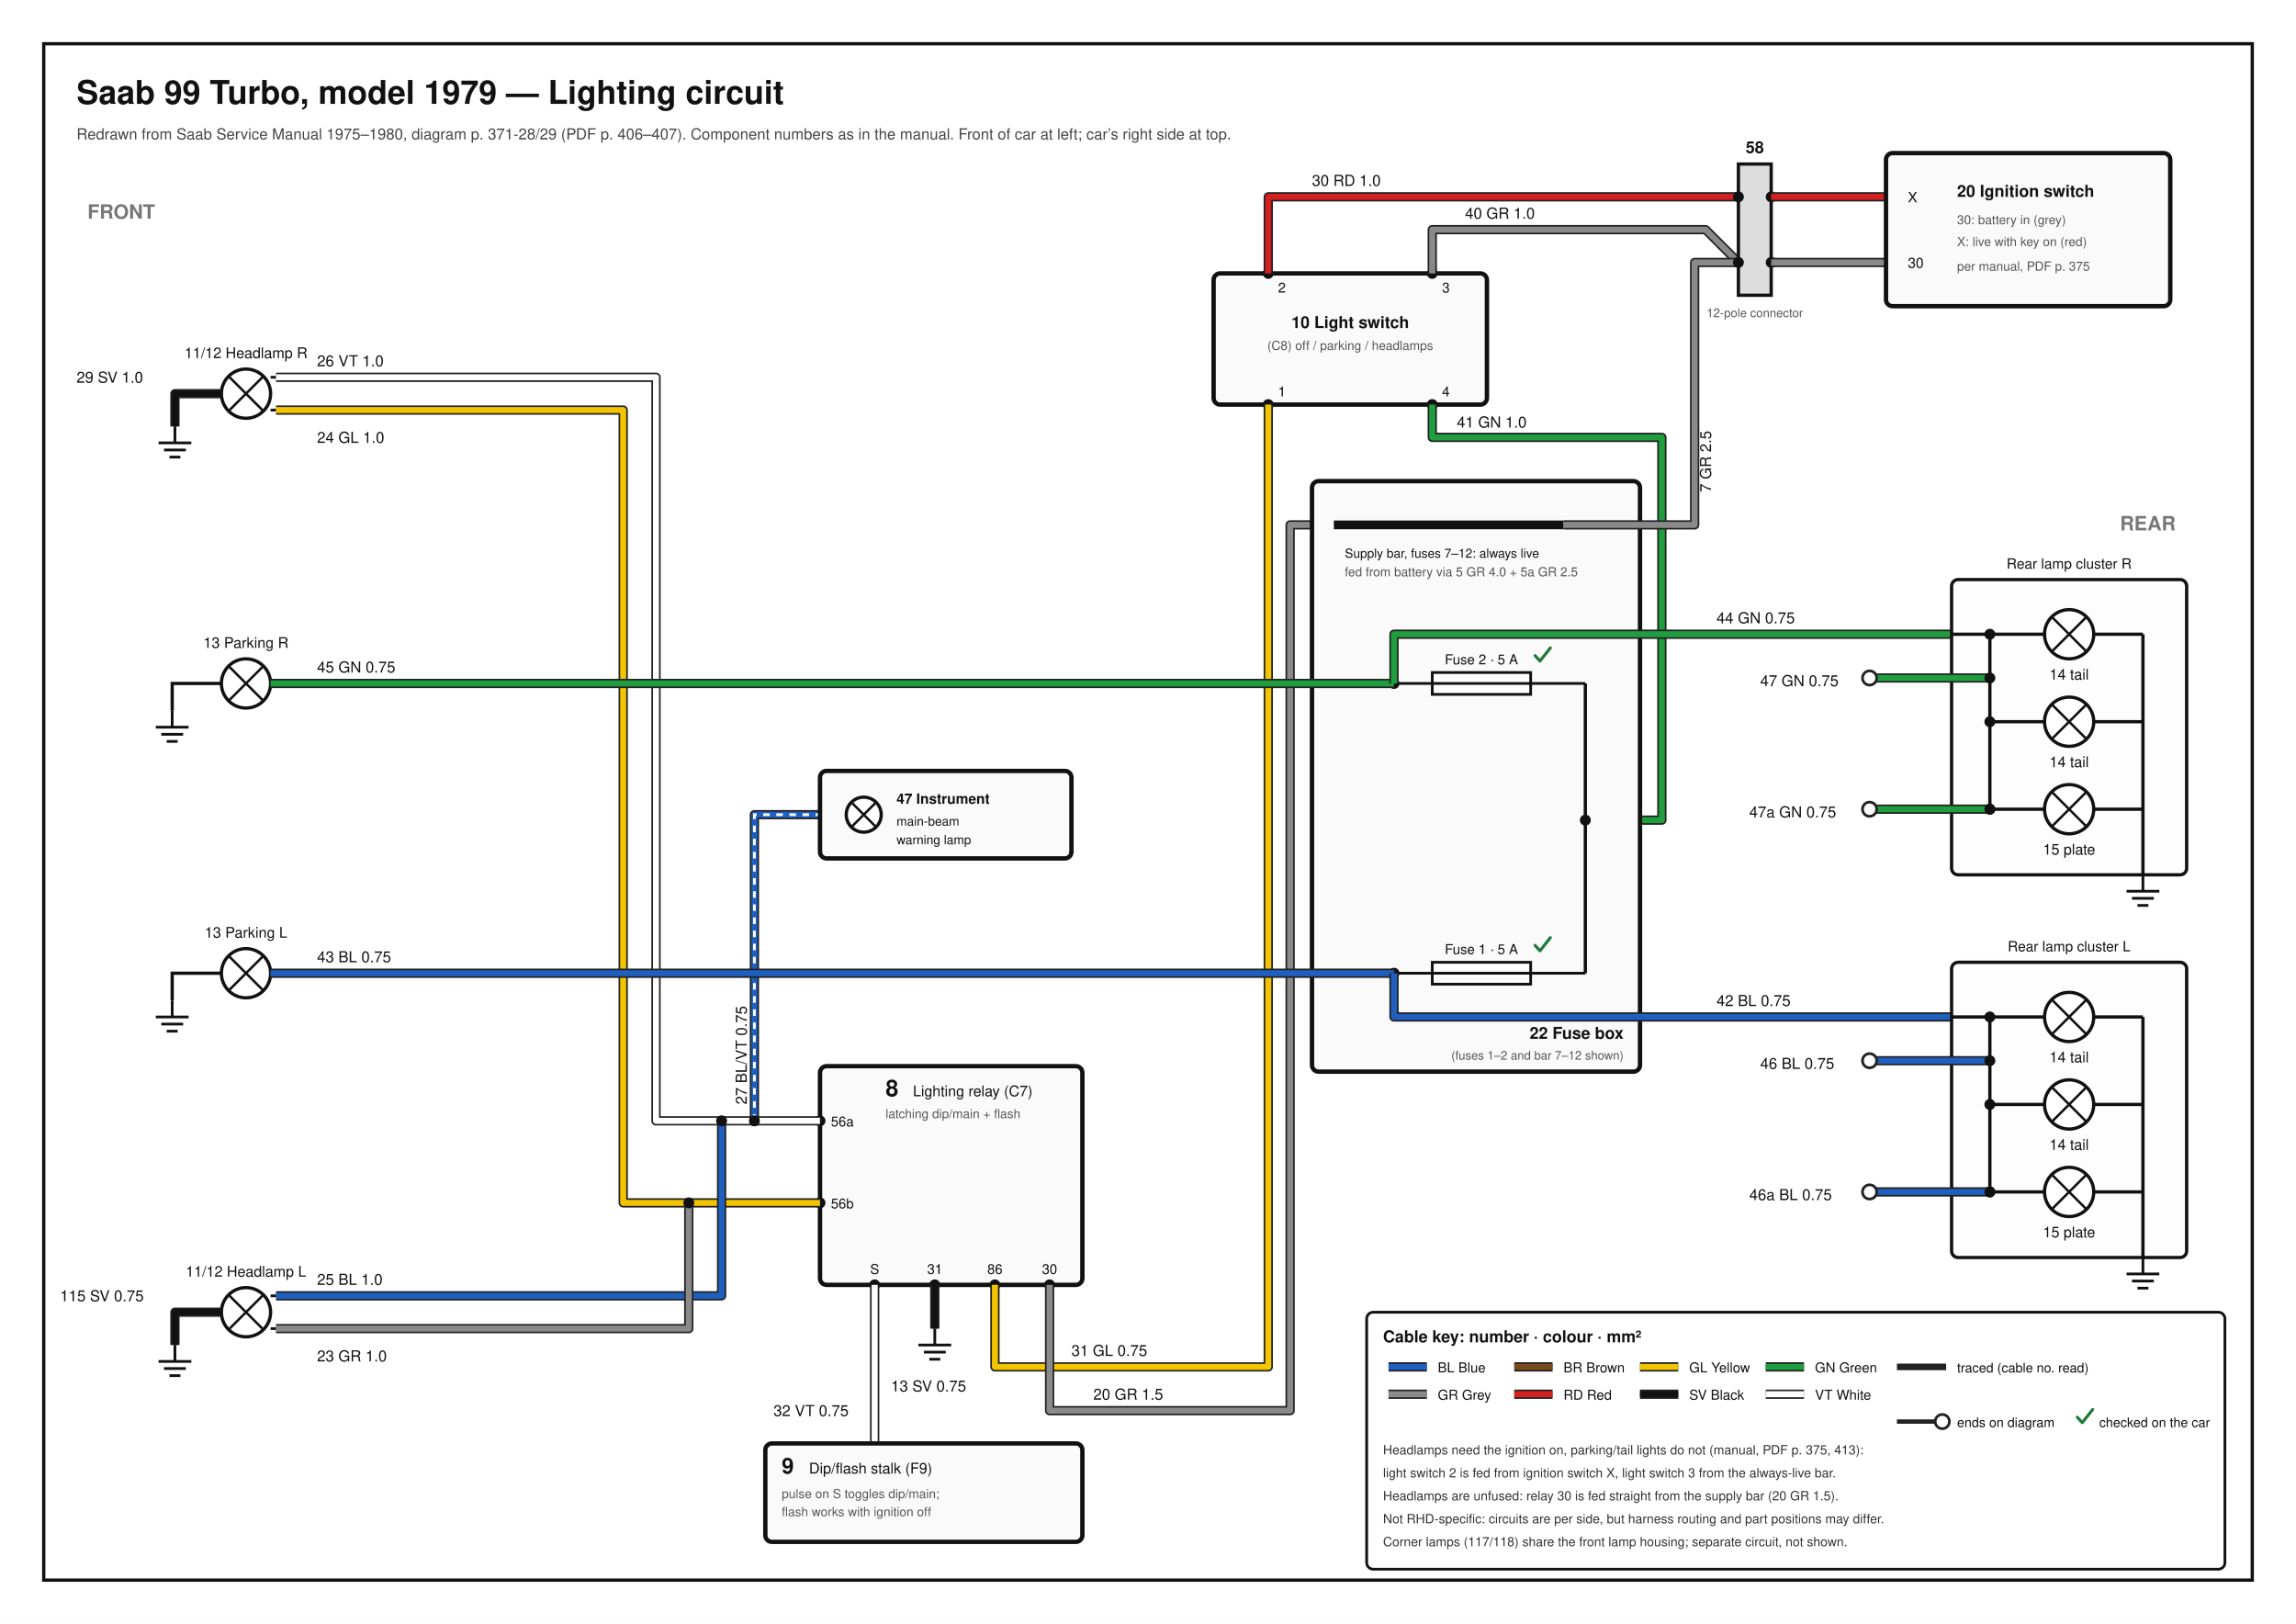
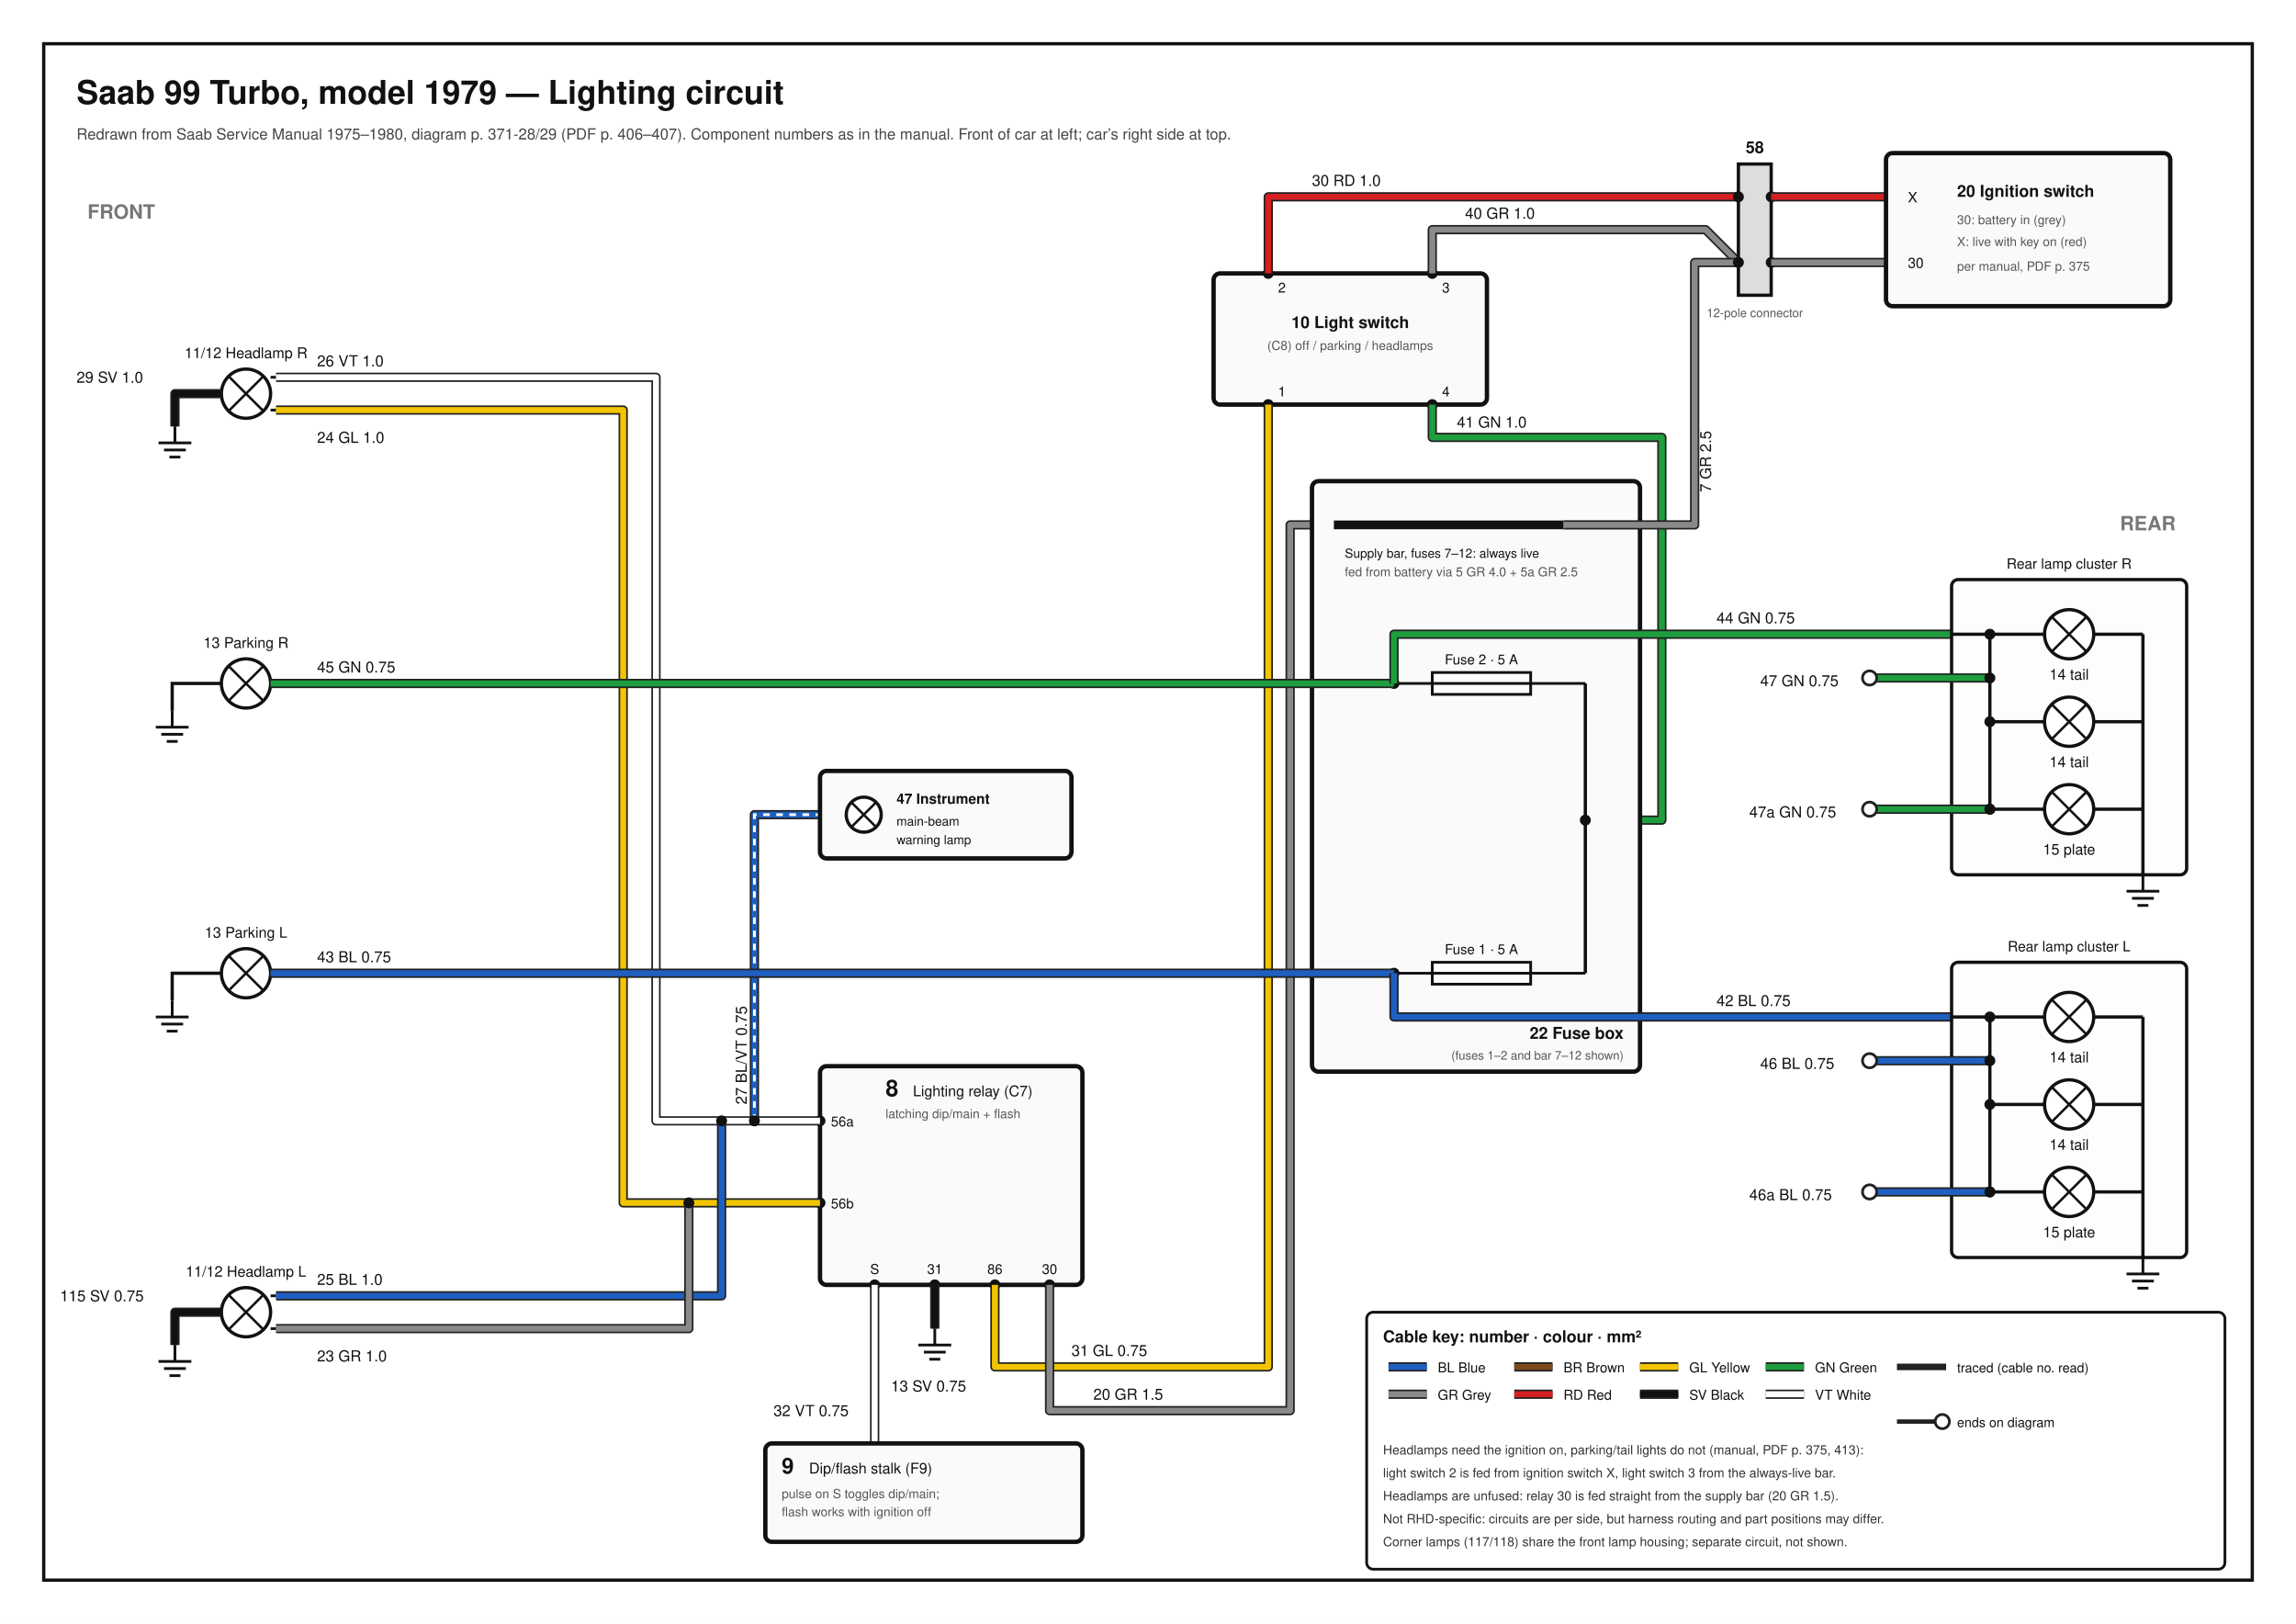
<svg xmlns="http://www.w3.org/2000/svg" width="420mm" height="297mm" viewBox="0 0 420 297" font-family="Helvetica, Arial, sans-serif">
  <rect width="420" height="297" fill="#fff" />
  <rect x="8" y="8" width="404" height="281" fill="none" stroke="#111" stroke-width=".6" />
  <text x="14" y="19" font-size="6" text-anchor="start" font-weight="bold" fill="#111">Saab 99 Turbo, model 1979 — Lighting circuit</text>
  <text x="14" y="25.5" font-size="2.8" text-anchor="start" font-weight="normal" fill="#444">Redrawn from Saab Service Manual 1975–1980, diagram p. 371-28/29 (PDF p. 406–407). Component numbers as in the manual. Front of car at left; car’s right side at top.</text>
  <text x="16" y="40" font-size="3.6" text-anchor="start" font-weight="bold" fill="#777">FRONT</text>
  <text x="398" y="97" font-size="3.6" text-anchor="end" font-weight="bold" fill="#777">REAR</text>
  <circle cx="45" cy="72" r="4.5" fill="#fff" stroke="#111" stroke-width=".6" />
  <path d="M41.85,68.85 L48.15,75.15 M41.85,75.15 L48.15,68.85" stroke="#111" stroke-width=".45" />
  <text x="45" y="65.5" font-size="2.7" text-anchor="middle" font-weight="normal" fill="#111">11/12 Headlamp R</text>
  <circle cx="45" cy="125" r="4.5" fill="#fff" stroke="#111" stroke-width=".6" />
  <path d="M41.85,121.85 L48.15,128.15 M41.85,128.15 L48.15,121.85" stroke="#111" stroke-width=".45" />
  <text x="45" y="118.5" font-size="2.7" text-anchor="middle" font-weight="normal" fill="#111">13 Parking R</text>
  <circle cx="45" cy="178" r="4.5" fill="#fff" stroke="#111" stroke-width=".6" />
  <path d="M41.85,174.85 L48.15,181.15 M41.85,181.15 L48.15,174.85" stroke="#111" stroke-width=".45" />
  <text x="45" y="171.5" font-size="2.7" text-anchor="middle" font-weight="normal" fill="#111">13 Parking L</text>
  <circle cx="45" cy="240" r="4.5" fill="#fff" stroke="#111" stroke-width=".6" />
  <path d="M41.85,236.85 L48.15,243.15 M41.85,243.15 L48.15,236.85" stroke="#111" stroke-width=".45" />
  <text x="45" y="233.5" font-size="2.7" text-anchor="middle" font-weight="normal" fill="#111">11/12 Headlamp L</text>
  <path d="M49.5,69 h1 M49.5,75 h1" stroke="#111" stroke-width=".5" />
  <path d="M49.5,237 h1 M49.5,243 h1" stroke="#111" stroke-width=".5" />
  <path d="M40.5,72 L32,72 L32,78" fill="none" stroke="#222" stroke-width="1.7" stroke-linejoin="round" />
  <path d="M40.5,72 L32,72 L32,78" fill="none" stroke="#111111" stroke-width="1.1" stroke-linejoin="round" />
  <rect x="13.4" y="67.0" width="15.78" height="3.8" fill="#fff" opacity=".85" />
  <text x="14" y="70" font-size="2.8" text-anchor="start" font-weight="normal" fill="#111">29 SV 1.0</text>
  <path d="M32,78 v3 M29,81 h6 M30,82.3 h4 M31,83.6 h2" stroke="#111" stroke-width=".5" fill="none" />
  <path d="M40.5,240 L32,240 L32,246" fill="none" stroke="#222" stroke-width="1.7" stroke-linejoin="round" />
  <path d="M40.5,240 L32,240 L32,246" fill="none" stroke="#111111" stroke-width="1.1" stroke-linejoin="round" />
  <rect x="10.4" y="235.0" width="19.02" height="3.8" fill="#fff" opacity=".85" />
  <text x="11" y="238" font-size="2.8" text-anchor="start" font-weight="normal" fill="#111">115 SV 0.75</text>
  <path d="M32,246 v3 M29,249 h6 M30,250.3 h4 M31,251.6 h2" stroke="#111" stroke-width=".5" fill="none" />
  <path d="M40.5,125 h-9 v5" stroke="#111" stroke-width=".6" fill="none" />
  <path d="M31.5,130 v3 M28.5,133 h6 M29.5,134.3 h4 M30.5,135.6 h2" stroke="#111" stroke-width=".5" fill="none" />
  <path d="M40.5,178 h-9 v5" stroke="#111" stroke-width=".6" fill="none" />
  <path d="M31.5,183 v3 M28.5,186 h6 M29.5,187.3 h4 M30.5,188.6 h2" stroke="#111" stroke-width=".5" fill="none" />
  <rect x="150" y="195" width="48" height="40" rx="1.2" fill="#fafafa" stroke="#111" stroke-width="0.8" />
  <text x="162" y="200.5" font-size="4.2" text-anchor="start" font-weight="bold" fill="#111">8</text>
  <text x="167" y="200.5" font-size="2.7" text-anchor="start" font-weight="normal" fill="#111">Lighting relay (C7)</text>
  <text x="162" y="204.5" font-size="2.3" text-anchor="start" font-weight="normal" fill="#555">latching dip/main + flash</text>
  <circle cx="150" cy="205" r="1.0" fill="#111" />
  <text x="152" y="206" font-size="2.5" text-anchor="start" font-weight="normal" fill="#111">56a</text>
  <circle cx="150" cy="220" r="1.0" fill="#111" />
  <text x="152" y="221" font-size="2.5" text-anchor="start" font-weight="normal" fill="#111">56b</text>
  <circle cx="160" cy="235" r="1.0" fill="#111" />
  <text x="160" y="233" font-size="2.5" text-anchor="middle" font-weight="normal" fill="#111">S</text>
  <circle cx="171" cy="235" r="1.0" fill="#111" />
  <text x="171" y="233" font-size="2.5" text-anchor="middle" font-weight="normal" fill="#111">31</text>
  <circle cx="182" cy="235" r="1.0" fill="#111" />
  <text x="182" y="233" font-size="2.5" text-anchor="middle" font-weight="normal" fill="#111">86</text>
  <circle cx="192" cy="235" r="1.0" fill="#111" />
  <text x="192" y="233" font-size="2.5" text-anchor="middle" font-weight="normal" fill="#111">30</text>
  <path d="M50.5,69 L120,69 L120,205 L150,205" fill="none" stroke="#222" stroke-width="1.7" stroke-linejoin="round" />
  <path d="M50.5,69 L120,69 L120,205 L150,205" fill="none" stroke="#ffffff" stroke-width="1.1" stroke-linejoin="round" />
  <rect x="57.4" y="64.0" width="15.78" height="3.8" fill="#fff" opacity=".85" />
  <text x="58" y="67" font-size="2.8" text-anchor="start" font-weight="normal" fill="#111">26 VT 1.0</text>
  <path d="M50.5,75 L114,75 L114,220 L150,220" fill="none" stroke="#222" stroke-width="1.7" stroke-linejoin="round" />
  <path d="M50.5,75 L114,75 L114,220 L150,220" fill="none" stroke="#f2c500" stroke-width="1.1" stroke-linejoin="round" />
  <rect x="57.4" y="78.0" width="15.78" height="3.8" fill="#fff" opacity=".85" />
  <text x="58" y="81" font-size="2.8" text-anchor="start" font-weight="normal" fill="#111">24 GL 1.0</text>
  <path d="M132,205 L132,237 L50.5,237" fill="none" stroke="#222" stroke-width="1.7" stroke-linejoin="round" />
  <path d="M132,205 L132,237 L50.5,237" fill="none" stroke="#1f5fbf" stroke-width="1.1" stroke-linejoin="round" />
  <rect x="57.4" y="232.0" width="15.78" height="3.8" fill="#fff" opacity=".85" />
  <text x="58" y="235" font-size="2.8" text-anchor="start" font-weight="normal" fill="#111">25 BL 1.0</text>
  <path d="M126,220 L126,243 L50.5,243" fill="none" stroke="#222" stroke-width="1.7" stroke-linejoin="round" />
  <path d="M126,220 L126,243 L50.5,243" fill="none" stroke="#8a8a8a" stroke-width="1.1" stroke-linejoin="round" />
  <rect x="57.4" y="246.0" width="15.78" height="3.8" fill="#fff" opacity=".85" />
  <text x="58" y="249" font-size="2.8" text-anchor="start" font-weight="normal" fill="#111">23 GR 1.0</text>
  <path d="M138,205 L138,149 L150,149" fill="none" stroke="#222" stroke-width="1.7" stroke-linejoin="round" />
  <path d="M138,205 L138,149 L150,149" fill="none" stroke="#1f5fbf" stroke-width="1.1" stroke-linejoin="round" />
  <path d="M138,205 L138,149 L150,149" fill="none" stroke="#ffffff" stroke-width="0.5" stroke-dasharray="1.2 1.2" />
  <text x="136.6" y="202" font-size="2.8" text-anchor="start" font-weight="normal" fill="#111" transform="rotate(-90 136.6 202)">27 BL/VT 0.75</text>
  <circle cx="132" cy="205" r="1.0" fill="#111" />
  <circle cx="138" cy="205" r="1.0" fill="#111" />
  <circle cx="126" cy="220" r="1.0" fill="#111" />
  <rect x="150" y="141" width="46" height="16" rx="1.2" fill="#fafafa" stroke="#111" stroke-width="0.8" />
  <circle cx="158" cy="149" r="3.2" fill="#fff" stroke="#111" stroke-width=".6" />
  <path d="M155.76,146.76 L160.24,151.24 M155.76,151.24 L160.24,146.76" stroke="#111" stroke-width=".45" />
  <text x="164" y="147" font-size="2.6" text-anchor="start" font-weight="bold" fill="#111">47 Instrument</text>
  <text x="164" y="151" font-size="2.3" text-anchor="start" font-weight="normal" fill="#111">main-beam</text>
  <text x="164" y="154.4" font-size="2.3" text-anchor="start" font-weight="normal" fill="#111">warning lamp</text>
  <path d="M171,235 L171,243" fill="none" stroke="#222" stroke-width="1.7" stroke-linejoin="round" />
  <path d="M171,235 L171,243" fill="none" stroke="#111111" stroke-width="1.1" stroke-linejoin="round" />
  <rect x="162.4" y="251.5" width="17.4" height="3.8" fill="#fff" opacity=".85" />
  <text x="163" y="254.5" font-size="2.8" text-anchor="start" font-weight="normal" fill="#111">13 SV 0.75</text>
  <path d="M171,243 v3 M168,246 h6 M169,247.3 h4 M170,248.6 h2" stroke="#111" stroke-width=".5" fill="none" />
  <path d="M160,235 L160,264" fill="none" stroke="#222" stroke-width="1.7" stroke-linejoin="round" />
  <path d="M160,235 L160,264" fill="none" stroke="#ffffff" stroke-width="1.1" stroke-linejoin="round" />
  <rect x="140.9" y="256.0" width="17.4" height="3.8" fill="#fff" opacity=".85" />
  <text x="141.5" y="259" font-size="2.8" text-anchor="start" font-weight="normal" fill="#111">32 VT 0.75</text>
  <rect x="140" y="264" width="58" height="18" rx="1.2" fill="#fafafa" stroke="#111" stroke-width="0.8" />
  <text x="143" y="269.5" font-size="4" text-anchor="start" font-weight="bold" fill="#111">9</text>
  <text x="148" y="269.5" font-size="2.7" text-anchor="start" font-weight="normal" fill="#111">Dip/flash stalk (F9)</text>
  <text x="143" y="274" font-size="2.3" text-anchor="start" font-weight="normal" fill="#555">pulse on S toggles dip/main;</text>
  <text x="143" y="277.3" font-size="2.3" text-anchor="start" font-weight="normal" fill="#555">flash works with ignition off</text>
  <rect x="222" y="50" width="50" height="24" rx="1.2" fill="#fafafa" stroke="#111" stroke-width="0.8" />
  <text x="247" y="60" font-size="3" text-anchor="middle" font-weight="bold" fill="#111">10  Light switch</text>
  <text x="247" y="64" font-size="2.3" text-anchor="middle" font-weight="normal" fill="#555">(C8) off / parking / headlamps</text>
  <circle cx="232" cy="50" r="1.0" fill="#111" />
  <text x="233.8" y="53.5" font-size="2.5" text-anchor="start" font-weight="normal" fill="#111">2</text>
  <circle cx="262" cy="50" r="1.0" fill="#111" />
  <text x="263.8" y="53.5" font-size="2.5" text-anchor="start" font-weight="normal" fill="#111">3</text>
  <circle cx="232" cy="74" r="1.0" fill="#111" />
  <text x="233.8" y="72.5" font-size="2.5" text-anchor="start" font-weight="normal" fill="#111">1</text>
  <circle cx="262" cy="74" r="1.0" fill="#111" />
  <text x="263.8" y="72.5" font-size="2.5" text-anchor="start" font-weight="normal" fill="#111">4</text>
  <path d="M182,235 L182,250 L232,250 L232,74" fill="none" stroke="#222" stroke-width="1.7" stroke-linejoin="round" />
  <path d="M182,235 L182,250 L232,250 L232,74" fill="none" stroke="#f2c500" stroke-width="1.1" stroke-linejoin="round" />
  <rect x="195.4" y="245.0" width="17.4" height="3.8" fill="#fff" opacity=".85" />
  <text x="196" y="248" font-size="2.8" text-anchor="start" font-weight="normal" fill="#111">31 GL 0.75</text>
  <path d="M192,235 L192,258 L236,258 L236,96 L244,96" fill="none" stroke="#222" stroke-width="1.7" stroke-linejoin="round" />
  <path d="M192,235 L192,258 L236,258 L236,96 L244,96" fill="none" stroke="#8a8a8a" stroke-width="1.1" stroke-linejoin="round" />
  <rect x="199.4" y="253.0" width="15.78" height="3.8" fill="#fff" opacity=".85" />
  <text x="200" y="256" font-size="2.8" text-anchor="start" font-weight="normal" fill="#111">20 GR 1.5</text>
  <path d="M232,50 L232,36 L318,36" fill="none" stroke="#222" stroke-width="1.7" stroke-linejoin="round" />
  <path d="M232,50 L232,36 L318,36" fill="none" stroke="#d42020" stroke-width="1.1" stroke-linejoin="round" />
  <rect x="239.4" y="31.0" width="15.78" height="3.8" fill="#fff" opacity=".85" />
  <text x="240" y="34" font-size="2.8" text-anchor="start" font-weight="normal" fill="#111">30 RD 1.0</text>
  <path d="M262,50 L262,42 L312,42 L318,48" fill="none" stroke="#222" stroke-width="1.7" stroke-linejoin="round" />
  <path d="M262,50 L262,42 L312,42 L318,48" fill="none" stroke="#8a8a8a" stroke-width="1.1" stroke-linejoin="round" />
  <rect x="267.4" y="37.0" width="15.78" height="3.8" fill="#fff" opacity=".85" />
  <text x="268" y="40" font-size="2.8" text-anchor="start" font-weight="normal" fill="#111">40 GR 1.0</text>
  <path d="M262,74 L262,80 L304,80 L304,150 L290,150" fill="none" stroke="#222" stroke-width="1.7" stroke-linejoin="round" />
  <path d="M262,74 L262,80 L304,80 L304,150 L290,150" fill="none" stroke="#1e9e3e" stroke-width="1.1" stroke-linejoin="round" />
  <rect x="265.9" y="75.2" width="15.78" height="3.8" fill="#fff" opacity=".85" />
  <text x="266.5" y="78.2" font-size="2.8" text-anchor="start" font-weight="normal" fill="#111">41 GN 1.0</text>
  <rect x="240" y="88" width="60" height="108" rx="1.2" fill="#fafafa" stroke="#111" stroke-width="0.8" />
  <path d="M244,96 H286" stroke="#111" stroke-width="1.6" />
  <text x="246" y="102" font-size="2.3" text-anchor="start" font-weight="normal" fill="#111">Supply bar, fuses 7–12: always live</text>
  <text x="246" y="105.4" font-size="2.3" text-anchor="start" font-weight="normal" fill="#555">fed from battery via 5 GR 4.0 + 5a GR 2.5</text>
  <path d="M286,96 L310,96 L310,48 L318,48" fill="none" stroke="#222" stroke-width="1.7" stroke-linejoin="round" />
  <path d="M286,96 L310,96 L310,48 L318,48" fill="none" stroke="#8a8a8a" stroke-width="1.1" stroke-linejoin="round" />
  <text x="313" y="90" font-size="2.8" text-anchor="start" font-weight="normal" fill="#111" transform="rotate(-90 313 90)">7 GR 2.5</text>
  <rect x="262" y="123" width="18" height="4" fill="#fff" stroke="#111" stroke-width=".5" />
  <path d="M262,125 h18 M255,125 h7 M280,125 h10" stroke="#111" stroke-width=".5" />
  <circle cx="255" cy="125" r="1.0" fill="#111" />
  <text x="271" y="121.5" font-size="2.5" text-anchor="middle" font-weight="normal" fill="#111">Fuse 2 · 5 A</text>
-   <path d="M280.8,119.9 l0.9,1.0 l1.9,-2.4" fill="none" stroke="#1e7a3a" stroke-width="0.55" stroke-linecap="round" stroke-linejoin="round" />
  <rect x="262" y="176" width="18" height="4" fill="#fff" stroke="#111" stroke-width=".5" />
  <path d="M262,178 h18 M255,178 h7 M280,178 h10" stroke="#111" stroke-width=".5" />
  <circle cx="255" cy="178" r="1.0" fill="#111" />
  <text x="271" y="174.5" font-size="2.5" text-anchor="middle" font-weight="normal" fill="#111">Fuse 1 · 5 A</text>
-   <path d="M280.8,172.9 l0.9,1.0 l1.9,-2.4" fill="none" stroke="#1e7a3a" stroke-width="0.55" stroke-linecap="round" stroke-linejoin="round" />
  <path d="M290,125 V178" stroke="#111" stroke-width=".6" />
  <circle cx="290" cy="150" r="1.0" fill="#111" />
  <text x="297" y="190" font-size="3" text-anchor="end" font-weight="bold" fill="#111">22  Fuse box</text>
  <text x="297" y="193.8" font-size="2.2" text-anchor="end" font-weight="normal" fill="#555">(fuses 1–2 and bar 7–12 shown)</text>
  <path d="M255,125 L49.5,125" fill="none" stroke="#222" stroke-width="1.7" stroke-linejoin="round" />
  <path d="M255,125 L49.5,125" fill="none" stroke="#1e9e3e" stroke-width="1.1" stroke-linejoin="round" />
  <rect x="57.4" y="120.0" width="17.4" height="3.8" fill="#fff" opacity=".85" />
  <text x="58" y="123" font-size="2.8" text-anchor="start" font-weight="normal" fill="#111">45 GN 0.75</text>
  <path d="M255,178 L49.5,178" fill="none" stroke="#222" stroke-width="1.7" stroke-linejoin="round" />
  <path d="M255,178 L49.5,178" fill="none" stroke="#1f5fbf" stroke-width="1.1" stroke-linejoin="round" />
  <rect x="57.4" y="173.0" width="17.4" height="3.8" fill="#fff" opacity=".85" />
  <text x="58" y="176" font-size="2.8" text-anchor="start" font-weight="normal" fill="#111">43 BL 0.75</text>
  <path d="M255,125 L255,116 L357,116" fill="none" stroke="#222" stroke-width="1.7" stroke-linejoin="round" />
  <path d="M255,125 L255,116 L357,116" fill="none" stroke="#1e9e3e" stroke-width="1.1" stroke-linejoin="round" />
  <rect x="313.4" y="111.0" width="17.4" height="3.8" fill="#fff" opacity=".85" />
  <text x="314" y="114" font-size="2.8" text-anchor="start" font-weight="normal" fill="#111">44 GN 0.75</text>
  <path d="M255,178 L255,186 L357,186" fill="none" stroke="#222" stroke-width="1.7" stroke-linejoin="round" />
  <path d="M255,178 L255,186 L357,186" fill="none" stroke="#1f5fbf" stroke-width="1.1" stroke-linejoin="round" />
  <rect x="313.4" y="181.0" width="17.4" height="3.8" fill="#fff" opacity=".85" />
  <text x="314" y="184" font-size="2.8" text-anchor="start" font-weight="normal" fill="#111">42 BL 0.75</text>
  <rect x="318" y="30" width="6" height="24" fill="#ddd" stroke="#111" stroke-width=".6" />
  <circle cx="318" cy="36" r="1.0" fill="#111" />
  <circle cx="324" cy="36" r="1.0" fill="#111" />
  <circle cx="318" cy="48" r="1.0" fill="#111" />
  <circle cx="324" cy="48" r="1.0" fill="#111" />
  <text x="321" y="28" font-size="3" text-anchor="middle" font-weight="bold" fill="#111">58</text>
  <text x="321" y="58" font-size="2.2" text-anchor="middle" font-weight="normal" fill="#555">12-pole connector</text>
  <path d="M324,36 L345,36" fill="none" stroke="#222" stroke-width="1.7" stroke-linejoin="round" />
  <path d="M324,36 L345,36" fill="none" stroke="#d42020" stroke-width="1.1" stroke-linejoin="round" />
  <path d="M324,48 L345,48" fill="none" stroke="#222" stroke-width="1.7" stroke-linejoin="round" />
  <path d="M324,48 L345,48" fill="none" stroke="#8a8a8a" stroke-width="1.1" stroke-linejoin="round" />
  <rect x="345" y="28" width="52" height="28" rx="1.2" fill="#fafafa" stroke="#111" stroke-width="0.8" />
  <text x="349" y="37" font-size="2.6" text-anchor="start" font-weight="normal" fill="#111">X</text>
  <text x="349" y="49" font-size="2.6" text-anchor="start" font-weight="normal" fill="#111">30</text>
  <text x="358" y="36" font-size="3" text-anchor="start" font-weight="bold" fill="#111">20  Ignition switch</text>
  <text x="358" y="41" font-size="2.3" text-anchor="start" font-weight="normal" fill="#555">30: battery in (grey)</text>
  <text x="358" y="45" font-size="2.3" text-anchor="start" font-weight="normal" fill="#555">X: live with key on (red)</text>
  <text x="358" y="49.5" font-size="2.3" text-anchor="start" font-weight="normal" fill="#555">per manual, PDF p. 375</text>
  <rect x="357" y="106" width="43" height="54" rx="1.2" fill="#fdfdfd" stroke="#111" stroke-width="0.6" />
  <text x="378.5" y="104" font-size="2.6" text-anchor="middle" font-weight="normal" fill="#111">Rear lamp cluster R</text>
  <path d="M364,116 V148" stroke="#111" stroke-width=".6" />
  <circle cx="364" cy="116" r="1.0" fill="#111" />
  <path d="M364,116 H374" stroke="#111" stroke-width=".6" />
  <circle cx="378.5" cy="116" r="4.5" fill="#fff" stroke="#111" stroke-width=".6" />
  <path d="M375.35,112.85 L381.65,119.15 M375.35,119.15 L381.65,112.85" stroke="#111" stroke-width=".45" />
  <text x="378.5" y="124.3" font-size="2.7" text-anchor="middle" font-weight="normal" fill="#111">14 tail</text>
  <path d="M383,116 H392" stroke="#111" stroke-width=".6" />
  <circle cx="364" cy="132" r="1.0" fill="#111" />
  <path d="M364,132 H374" stroke="#111" stroke-width=".6" />
  <circle cx="378.5" cy="132" r="4.5" fill="#fff" stroke="#111" stroke-width=".6" />
  <path d="M375.35,128.85 L381.65,135.15 M375.35,135.15 L381.65,128.85" stroke="#111" stroke-width=".45" />
  <text x="378.5" y="140.3" font-size="2.7" text-anchor="middle" font-weight="normal" fill="#111">14 tail</text>
  <path d="M383,132 H392" stroke="#111" stroke-width=".6" />
  <circle cx="364" cy="148" r="1.0" fill="#111" />
  <path d="M364,148 H374" stroke="#111" stroke-width=".6" />
  <circle cx="378.5" cy="148" r="4.5" fill="#fff" stroke="#111" stroke-width=".6" />
  <path d="M375.35,144.85 L381.65,151.15 M375.35,151.15 L381.65,144.85" stroke="#111" stroke-width=".45" />
  <text x="378.5" y="156.3" font-size="2.7" text-anchor="middle" font-weight="normal" fill="#111">15 plate</text>
  <path d="M383,148 H392" stroke="#111" stroke-width=".6" />
  <path d="M392,116 V160" stroke="#111" stroke-width=".6" />
  <path d="M392,160 v3 M389,163 h6 M390,164.3 h4 M391,165.6 h2" stroke="#111" stroke-width=".5" fill="none" />
  <path d="M357,116 H364" stroke="#111" stroke-width=".6" />
  <path d="M364,124 L342,124" fill="none" stroke="#222" stroke-width="1.7" stroke-linejoin="round" />
  <path d="M364,124 L342,124" fill="none" stroke="#1e9e3e" stroke-width="1.1" stroke-linejoin="round" />
  <circle cx="342" cy="124" r="1.3" fill="#fff" stroke="#222" stroke-width=".5" />
  <rect x="321.4" y="122.5" width="17.4" height="3.8" fill="#fff" opacity=".85" />
  <text x="322" y="125.5" font-size="2.8" text-anchor="start" font-weight="normal" fill="#111">47 GN 0.75</text>
  <circle cx="364" cy="124" r="1.0" fill="#111" />
  <path d="M364,148 L342,148" fill="none" stroke="#222" stroke-width="1.7" stroke-linejoin="round" />
  <path d="M364,148 L342,148" fill="none" stroke="#1e9e3e" stroke-width="1.1" stroke-linejoin="round" />
  <circle cx="342" cy="148" r="1.3" fill="#fff" stroke="#222" stroke-width=".5" />
  <rect x="319.4" y="146.5" width="19.02" height="3.8" fill="#fff" opacity=".85" />
  <text x="320" y="149.5" font-size="2.8" text-anchor="start" font-weight="normal" fill="#111">47a GN 0.75</text>
  <circle cx="364" cy="148" r="1.0" fill="#111" />
  <rect x="357" y="176" width="43" height="54" rx="1.2" fill="#fdfdfd" stroke="#111" stroke-width="0.6" />
  <text x="378.5" y="174" font-size="2.6" text-anchor="middle" font-weight="normal" fill="#111">Rear lamp cluster L</text>
  <path d="M364,186 V218" stroke="#111" stroke-width=".6" />
  <circle cx="364" cy="186" r="1.0" fill="#111" />
  <path d="M364,186 H374" stroke="#111" stroke-width=".6" />
  <circle cx="378.5" cy="186" r="4.5" fill="#fff" stroke="#111" stroke-width=".6" />
  <path d="M375.35,182.85 L381.65,189.15 M375.35,189.15 L381.65,182.85" stroke="#111" stroke-width=".45" />
  <text x="378.5" y="194.3" font-size="2.7" text-anchor="middle" font-weight="normal" fill="#111">14 tail</text>
  <path d="M383,186 H392" stroke="#111" stroke-width=".6" />
  <circle cx="364" cy="202" r="1.0" fill="#111" />
  <path d="M364,202 H374" stroke="#111" stroke-width=".6" />
  <circle cx="378.5" cy="202" r="4.5" fill="#fff" stroke="#111" stroke-width=".6" />
  <path d="M375.35,198.85 L381.65,205.15 M375.35,205.15 L381.65,198.85" stroke="#111" stroke-width=".45" />
  <text x="378.5" y="210.3" font-size="2.7" text-anchor="middle" font-weight="normal" fill="#111">14 tail</text>
  <path d="M383,202 H392" stroke="#111" stroke-width=".6" />
  <circle cx="364" cy="218" r="1.0" fill="#111" />
  <path d="M364,218 H374" stroke="#111" stroke-width=".6" />
  <circle cx="378.5" cy="218" r="4.5" fill="#fff" stroke="#111" stroke-width=".6" />
  <path d="M375.35,214.85 L381.65,221.15 M375.35,221.15 L381.65,214.85" stroke="#111" stroke-width=".45" />
  <text x="378.5" y="226.3" font-size="2.7" text-anchor="middle" font-weight="normal" fill="#111">15 plate</text>
  <path d="M383,218 H392" stroke="#111" stroke-width=".6" />
  <path d="M392,186 V230" stroke="#111" stroke-width=".6" />
  <path d="M392,230 v3 M389,233 h6 M390,234.3 h4 M391,235.6 h2" stroke="#111" stroke-width=".5" fill="none" />
  <path d="M357,186 H364" stroke="#111" stroke-width=".6" />
  <path d="M364,194 L342,194" fill="none" stroke="#222" stroke-width="1.7" stroke-linejoin="round" />
  <path d="M364,194 L342,194" fill="none" stroke="#1f5fbf" stroke-width="1.1" stroke-linejoin="round" />
  <circle cx="342" cy="194" r="1.3" fill="#fff" stroke="#222" stroke-width=".5" />
  <rect x="321.4" y="192.5" width="17.4" height="3.8" fill="#fff" opacity=".85" />
  <text x="322" y="195.5" font-size="2.8" text-anchor="start" font-weight="normal" fill="#111">46 BL 0.75</text>
  <circle cx="364" cy="194" r="1.0" fill="#111" />
  <path d="M364,218 L342,218" fill="none" stroke="#222" stroke-width="1.7" stroke-linejoin="round" />
  <path d="M364,218 L342,218" fill="none" stroke="#1f5fbf" stroke-width="1.1" stroke-linejoin="round" />
  <circle cx="342" cy="218" r="1.3" fill="#fff" stroke="#222" stroke-width=".5" />
  <rect x="319.4" y="216.5" width="19.02" height="3.8" fill="#fff" opacity=".85" />
  <text x="320" y="219.5" font-size="2.8" text-anchor="start" font-weight="normal" fill="#111">46a BL 0.75</text>
  <circle cx="364" cy="218" r="1.0" fill="#111" />
  <rect x="250" y="240" width="157" height="47" rx="1.2" fill="#fff" stroke="#111" stroke-width="0.5" />
  <text x="253" y="245.5" font-size="3" text-anchor="start" font-weight="bold" fill="#111">Cable key: number · colour · mm²</text>
  <path d="M254,250 h7" stroke="#222" stroke-width="1.7" />
  <path d="M254,250 h7" stroke="#1f5fbf" stroke-width="1.1" />
  <text x="263" y="251" font-size="2.5" text-anchor="start" font-weight="normal" fill="#111">BL Blue</text>
  <path d="M277,250 h7" stroke="#222" stroke-width="1.7" />
  <path d="M277,250 h7" stroke="#7a4a1c" stroke-width="1.1" />
  <text x="286" y="251" font-size="2.5" text-anchor="start" font-weight="normal" fill="#111">BR Brown</text>
  <path d="M300,250 h7" stroke="#222" stroke-width="1.7" />
  <path d="M300,250 h7" stroke="#f2c500" stroke-width="1.1" />
  <text x="309" y="251" font-size="2.5" text-anchor="start" font-weight="normal" fill="#111">GL Yellow</text>
  <path d="M323,250 h7" stroke="#222" stroke-width="1.7" />
  <path d="M323,250 h7" stroke="#1e9e3e" stroke-width="1.1" />
  <text x="332" y="251" font-size="2.5" text-anchor="start" font-weight="normal" fill="#111">GN Green</text>
  <path d="M254,255 h7" stroke="#222" stroke-width="1.7" />
  <path d="M254,255 h7" stroke="#8a8a8a" stroke-width="1.1" />
  <text x="263" y="256" font-size="2.5" text-anchor="start" font-weight="normal" fill="#111">GR Grey</text>
  <path d="M277,255 h7" stroke="#222" stroke-width="1.7" />
  <path d="M277,255 h7" stroke="#d42020" stroke-width="1.1" />
  <text x="286" y="256" font-size="2.5" text-anchor="start" font-weight="normal" fill="#111">RD Red</text>
  <path d="M300,255 h7" stroke="#222" stroke-width="1.7" />
  <path d="M300,255 h7" stroke="#111111" stroke-width="1.1" />
  <text x="309" y="256" font-size="2.5" text-anchor="start" font-weight="normal" fill="#111">SV Black</text>
  <path d="M323,255 h7" stroke="#222" stroke-width="1.7" />
  <path d="M323,255 h7" stroke="#ffffff" stroke-width="1.1" />
  <text x="332" y="256" font-size="2.5" text-anchor="start" font-weight="normal" fill="#111">VT White</text>
  <path d="M347,250 h9" stroke="#222" stroke-width="1.2" />
  <text x="358" y="251" font-size="2.4" text-anchor="start" font-weight="normal" fill="#111">traced (cable no. read)</text>
  <path d="M347,260 h7" stroke="#222" stroke-width=".8" />
  <circle cx="355.3" cy="260" r="1.3" fill="#fff" stroke="#222" stroke-width=".5" />
  <text x="358" y="261" font-size="2.4" text-anchor="start" font-weight="normal" fill="#111">ends on diagram</text>
-   <path d="M380,259.2 l0.9,1.0 l1.9,-2.4" fill="none" stroke="#1e7a3a" stroke-width="0.55" stroke-linecap="round" stroke-linejoin="round" />
-   <text x="384" y="261" font-size="2.4" text-anchor="start" font-weight="normal" fill="#111">checked on the car</text>
  <text x="253" y="266.0" font-size="2.35" text-anchor="start" font-weight="normal" fill="#333">Headlamps need the ignition on, parking/tail lights do not (manual, PDF p. 375, 413):</text>
  <text x="253" y="270.2" font-size="2.35" text-anchor="start" font-weight="normal" fill="#333">light switch 2 is fed from ignition switch X, light switch 3 from the always-live bar.</text>
  <text x="253" y="274.4" font-size="2.35" text-anchor="start" font-weight="normal" fill="#333">Headlamps are unfused: relay 30 is fed straight from the supply bar (20 GR 1.5).</text>
  <text x="253" y="278.6" font-size="2.35" text-anchor="start" font-weight="normal" fill="#333">Not RHD-specific: circuits are per side, but harness routing and part positions may differ.</text>
  <text x="253" y="282.8" font-size="2.35" text-anchor="start" font-weight="normal" fill="#333">Corner lamps (117/118) share the front lamp housing; separate circuit, not shown.</text>
</svg>
